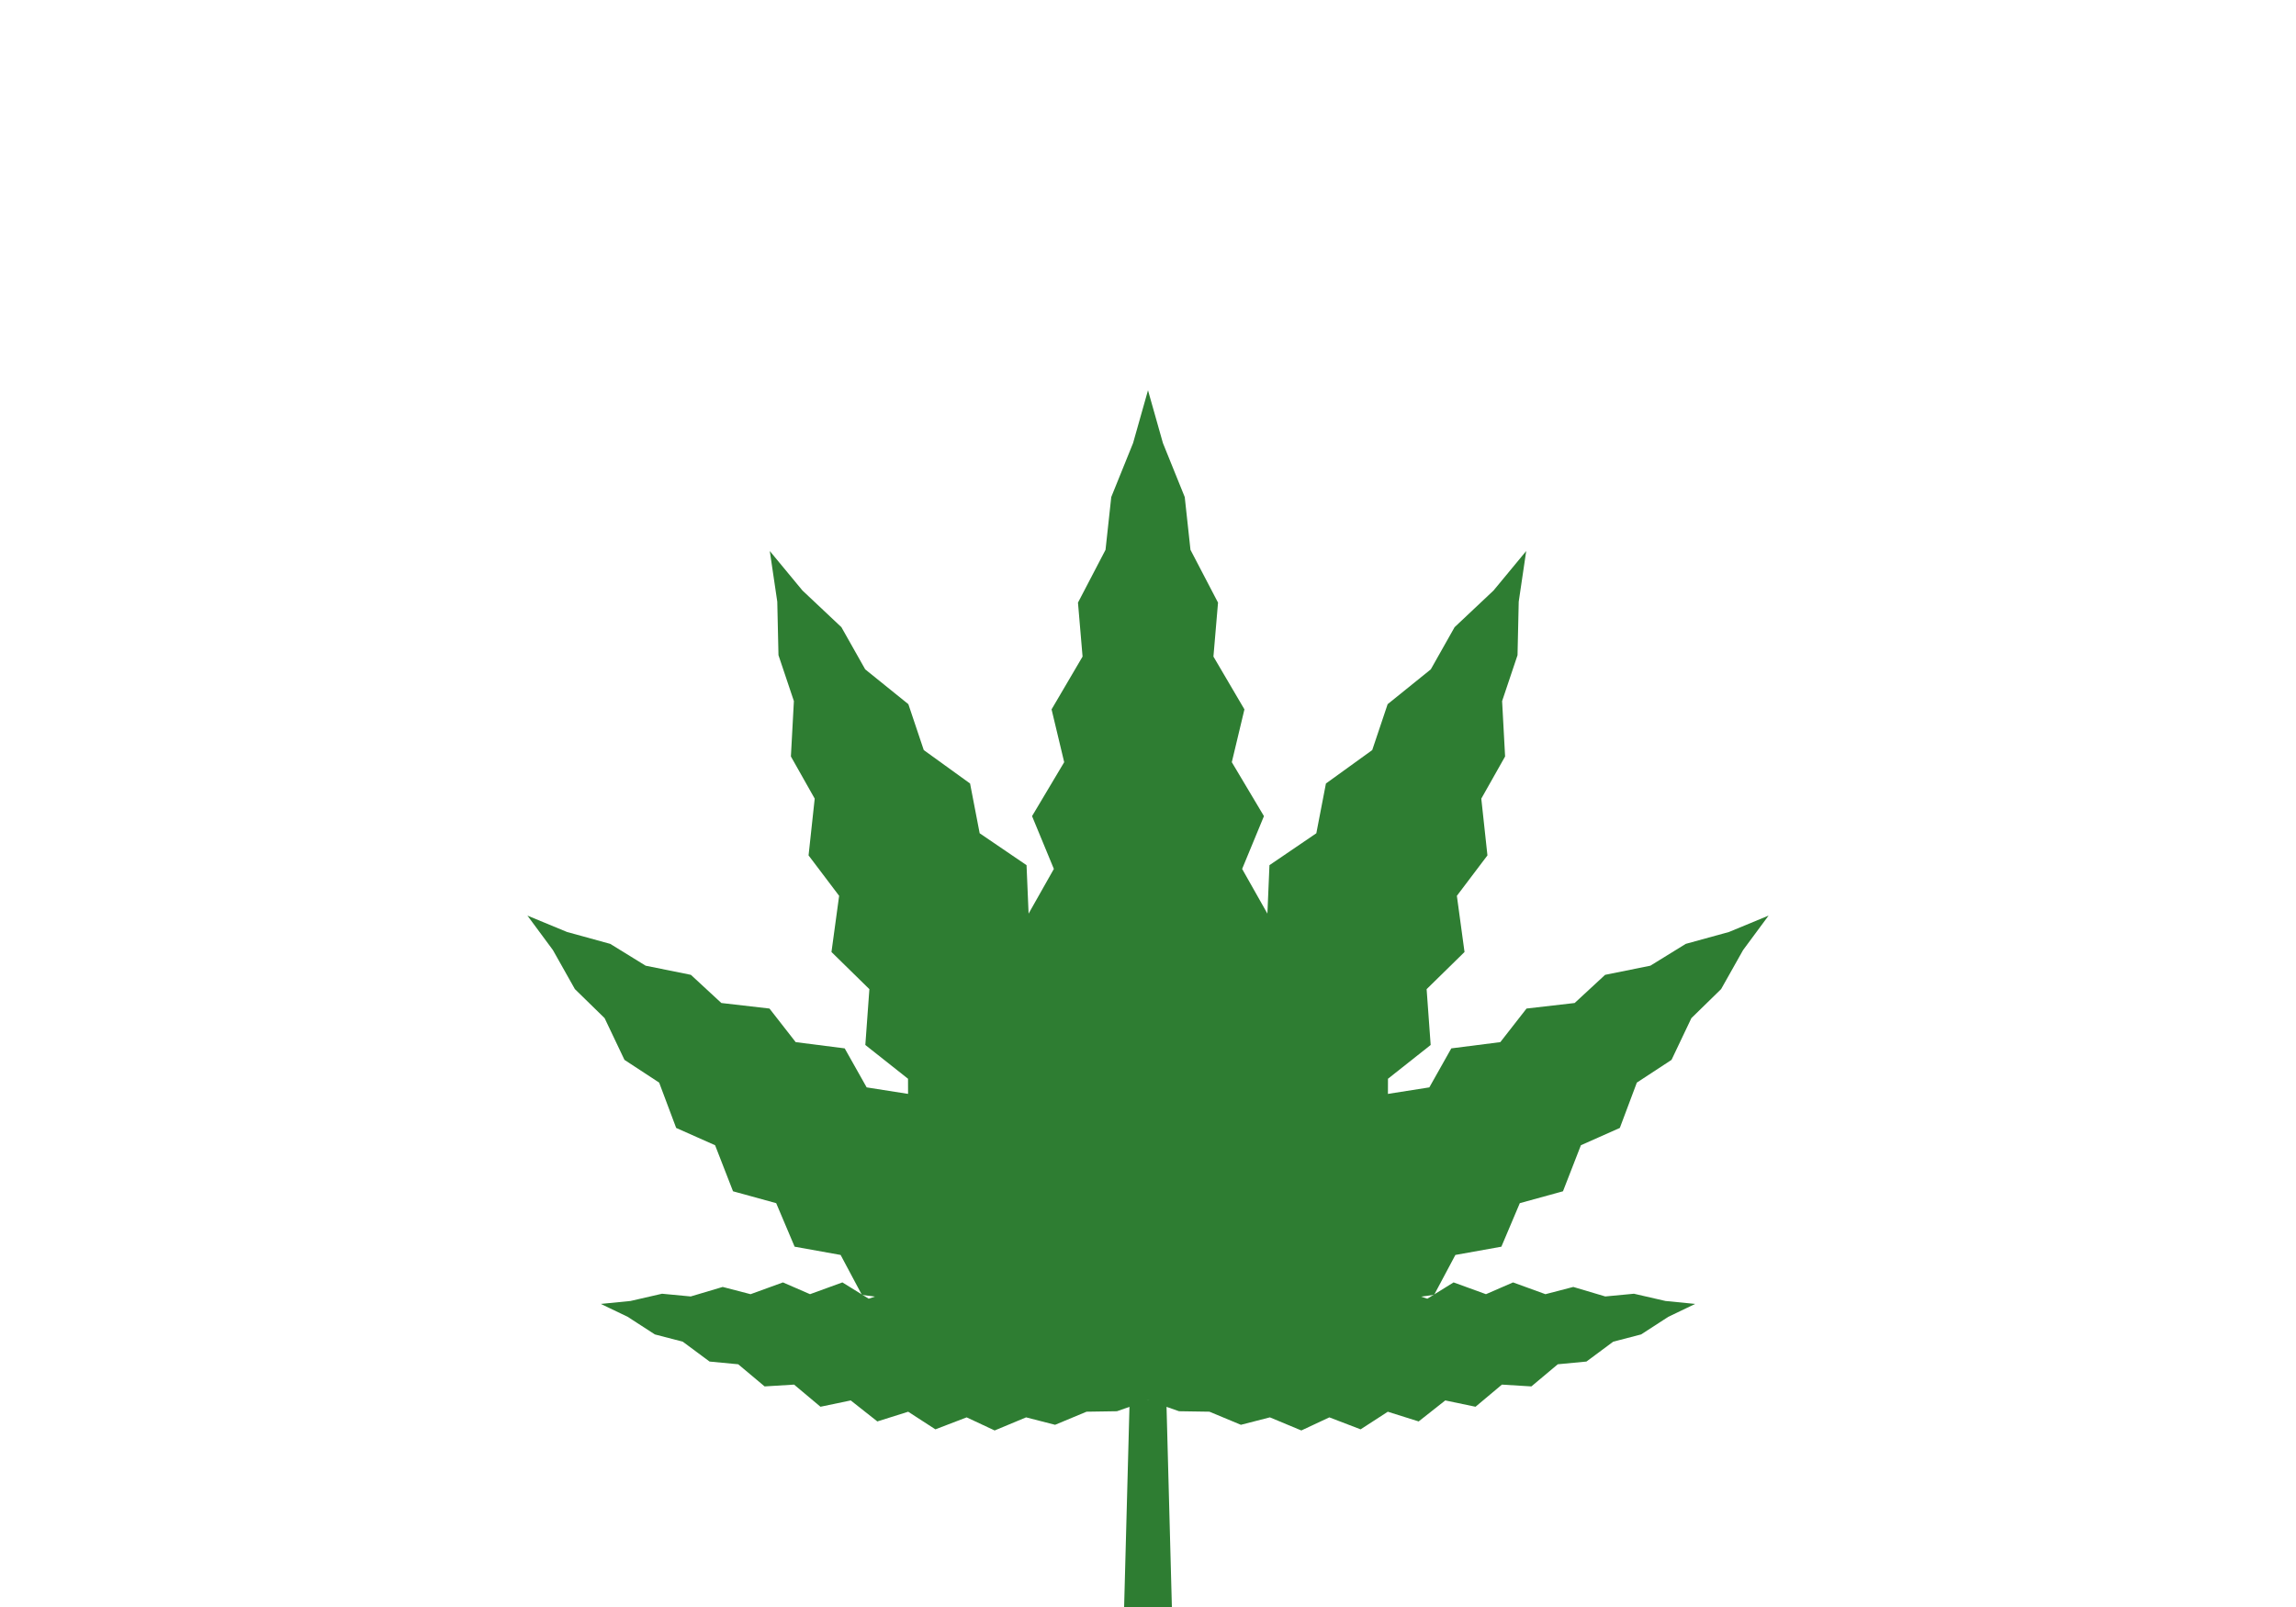
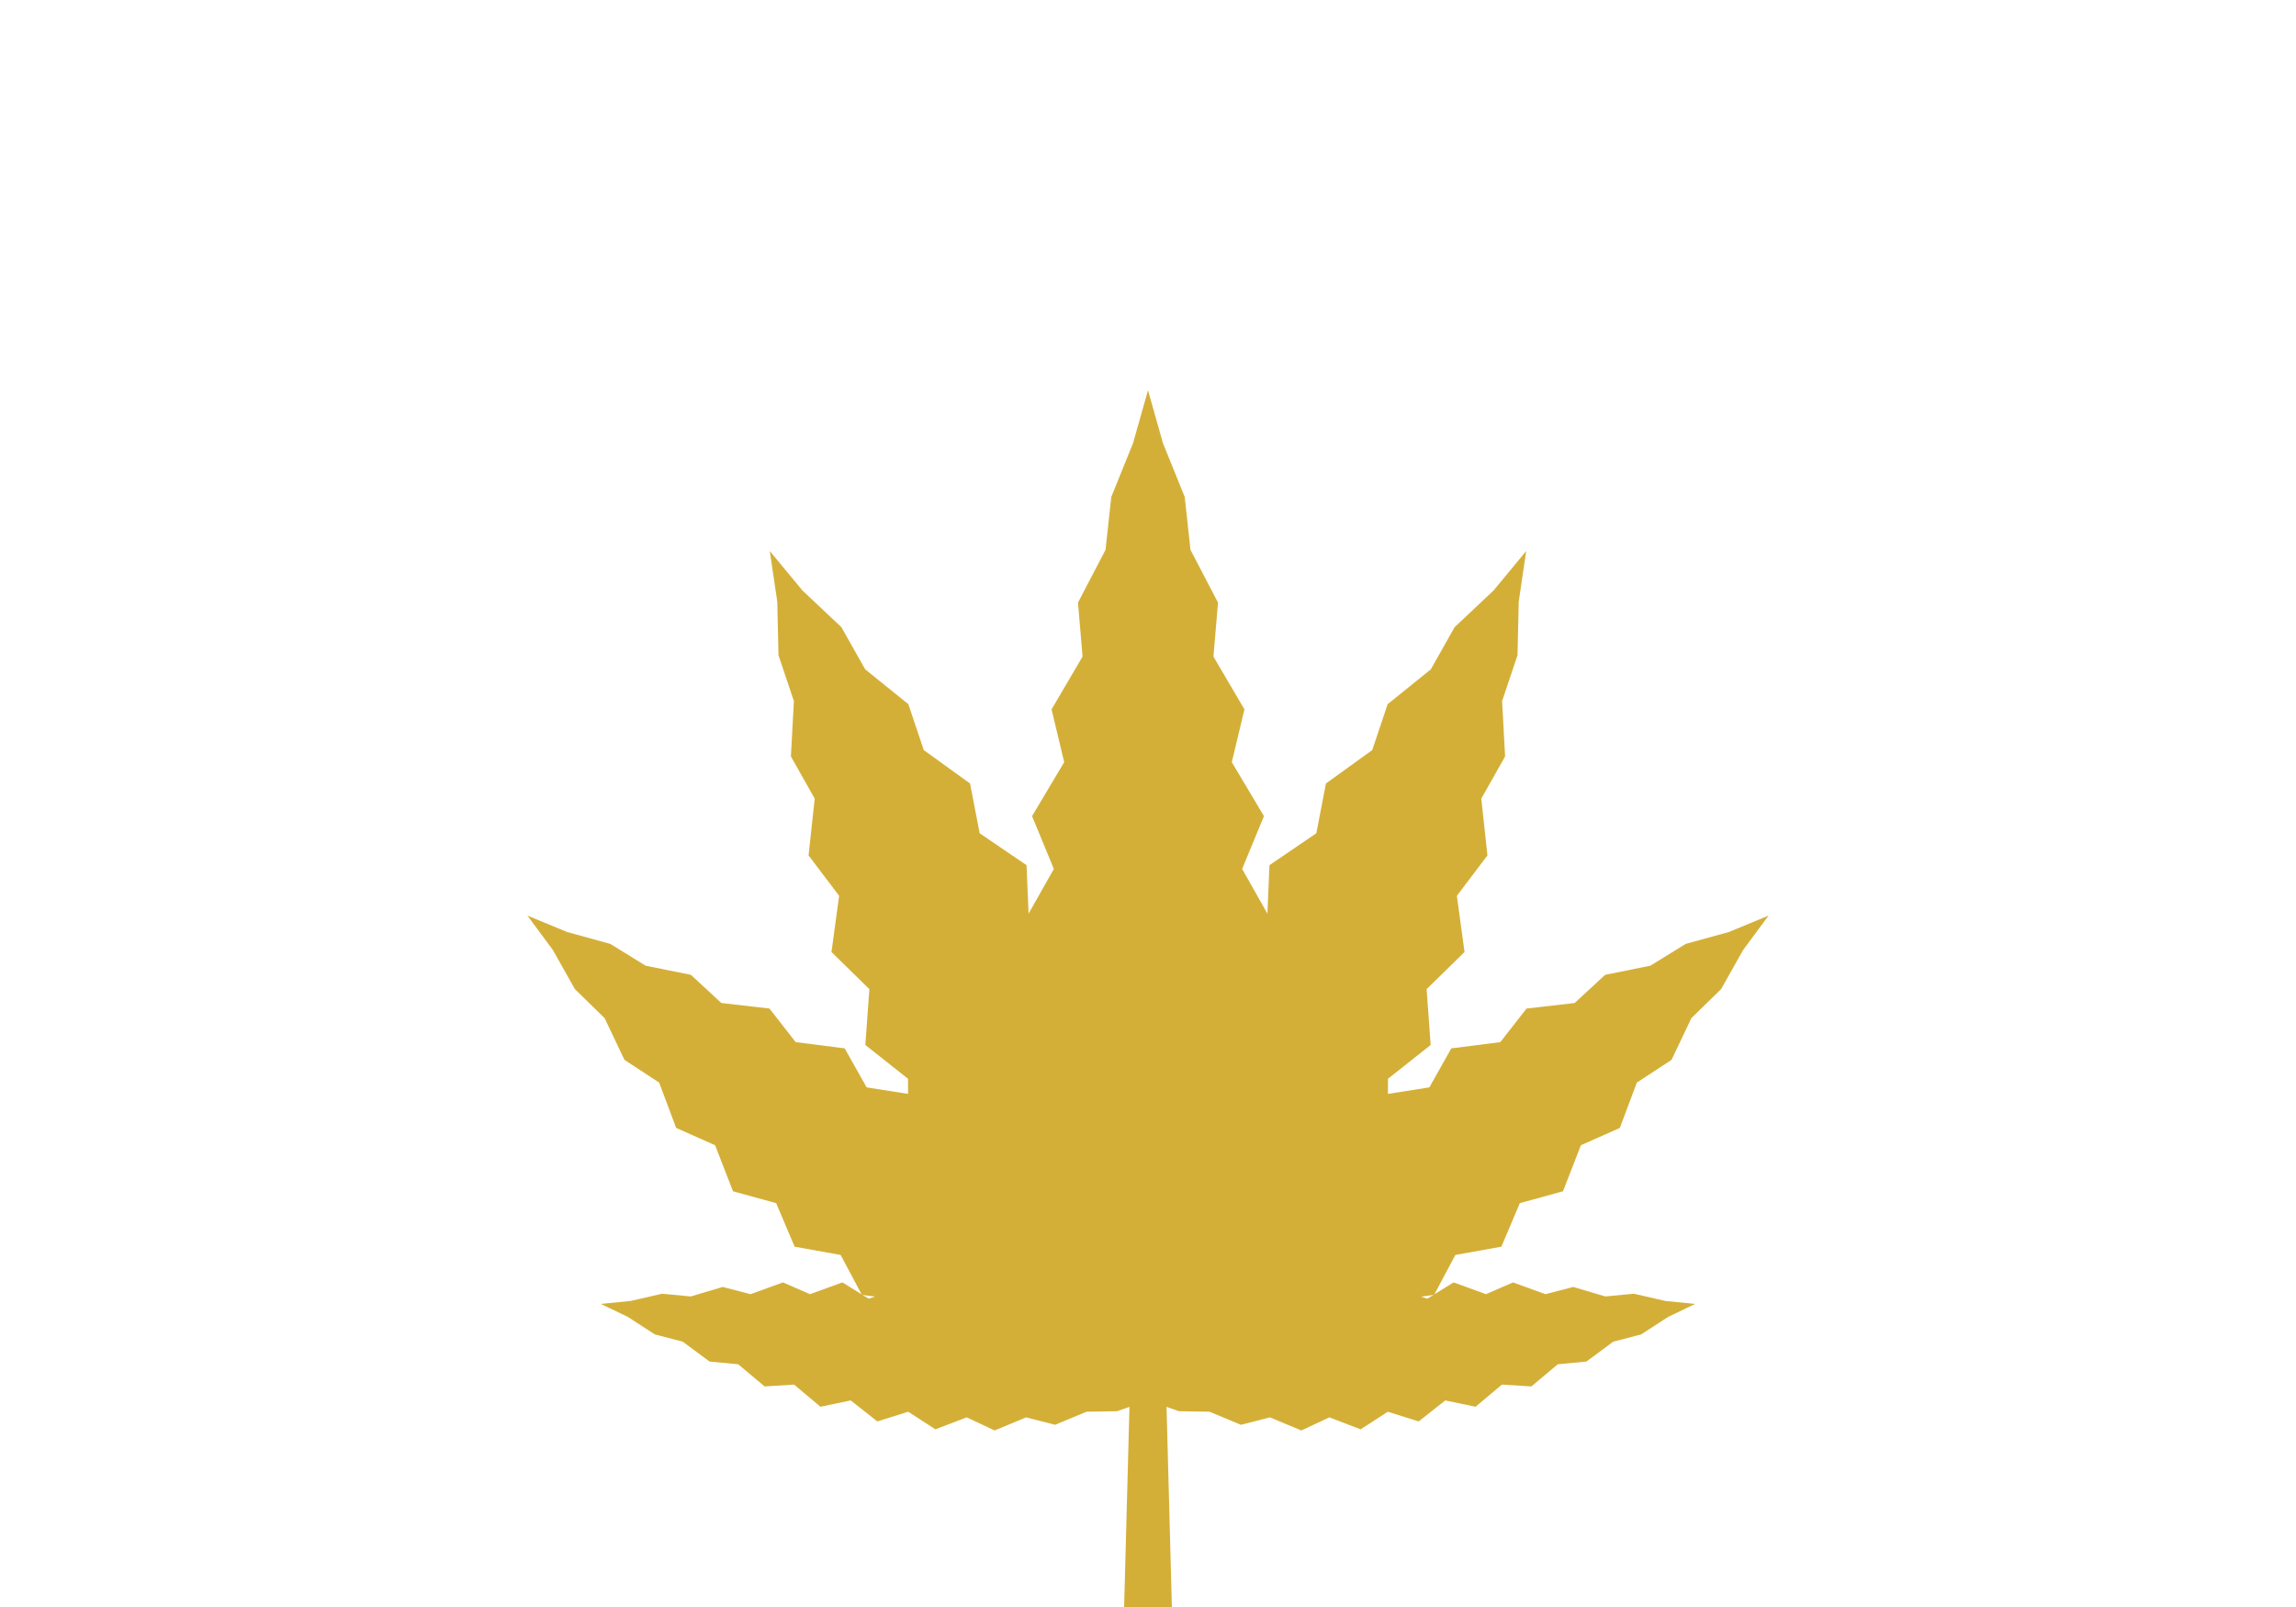
<svg xmlns="http://www.w3.org/2000/svg" viewBox="-100 -100 200 140">
-   <g fill="#2e7d32" transform="translate(0,22)">
+   <g fill="#d4af37" transform="translate(0,22)">
    <path d="M0,0 L1.4,-2.5 L1.9,-5.1 L3.5,-7.6 L3.3,-10.2 L4.9,-12.7 L4.2,-15.3 L5.7,-17.8 L4.6,-20.4 L5.9,-22.9 L4.5,-25.5 L5.5,-28.0 L4.0,-30.6 L4.6,-33.1 L3.1,-35.7 L3.3,-38.2 L2.0,-40.8 L1.8,-43.3 L0.7,-45.9 L0,-48.4 L-0.7,-45.9 L-1.8,-43.3 L-2.0,-40.8 L-3.3,-38.2 L-3.1,-35.7 L-4.6,-33.1 L-4.0,-30.6 L-5.5,-28.0 L-4.5,-25.5 L-5.9,-22.9 L-4.6,-20.4 L-5.7,-17.8 L-4.2,-15.3 L-4.9,-12.7 L-3.3,-10.2 L-3.5,-7.6 L-1.9,-5.1 L-1.4,-2.5 Z" transform="rotate(-80)" />
    <path d="M0,0 L2.0,-3.6 L2.8,-7.2 L4.9,-10.8 L4.7,-14.5 L7.0,-18.1 L6.0,-21.7 L8.1,-25.3 L6.5,-28.9 L8.4,-32.5 L6.4,-36.1 L7.9,-39.7 L5.7,-43.4 L6.6,-47.0 L4.4,-50.6 L4.7,-54.2 L2.9,-57.8 L2.5,-61.4 L1.0,-65.0 L0,-68.6 L-1.0,-65.0 L-2.5,-61.4 L-2.9,-57.8 L-4.7,-54.2 L-4.4,-50.6 L-6.6,-47.0 L-5.7,-43.4 L-7.9,-39.7 L-6.4,-36.1 L-8.4,-32.5 L-6.5,-28.9 L-8.1,-25.3 L-6.0,-21.7 L-7.0,-18.1 L-4.7,-14.5 L-4.9,-10.8 L-2.8,-7.2 L-2.0,-3.6 Z" transform="rotate(-52)" />
    <path d="M0,0 L2.3,-4.3 L3.3,-8.5 L5.8,-12.8 L5.6,-17.0 L8.2,-21.3 L7.1,-25.6 L9.6,-29.8 L7.7,-34.1 L9.9,-38.3 L7.6,-42.6 L9.3,-46.9 L6.7,-51.1 L7.7,-55.4 L5.2,-59.7 L5.6,-63.9 L3.4,-68.2 L3.0,-72.4 L1.2,-76.7 L0,-81.0 L-1.2,-76.7 L-3.0,-72.4 L-3.4,-68.2 L-5.6,-63.9 L-5.2,-59.7 L-7.7,-55.4 L-6.7,-51.1 L-9.3,-46.9 L-7.6,-42.6 L-9.9,-38.3 L-7.7,-34.1 L-9.6,-29.8 L-7.1,-25.6 L-8.2,-21.3 L-5.6,-17.0 L-5.8,-12.8 L-3.3,-8.5 L-2.3,-4.3 Z" transform="rotate(-24)" />
    <path d="M0,0 L2.5,-4.6 L3.5,-9.3 L6.3,-13.9 L6.0,-18.5 L8.9,-23.2 L7.7,-27.8 L10.4,-32.4 L8.4,-37.1 L10.8,-41.7 L8.2,-46.3 L10.1,-50.9 L7.3,-55.6 L8.4,-60.2 L5.7,-64.8 L6.1,-69.5 L3.7,-74.1 L3.2,-78.7 L1.3,-83.4 L0,-88.0 L-1.3,-83.4 L-3.2,-78.7 L-3.7,-74.1 L-6.1,-69.5 L-5.7,-64.8 L-8.4,-60.2 L-7.3,-55.6 L-10.1,-50.9 L-8.2,-46.3 L-10.8,-41.7 L-8.4,-37.1 L-10.4,-32.4 L-7.7,-27.8 L-8.9,-23.2 L-6.0,-18.5 L-6.3,-13.9 L-3.5,-9.3 L-2.5,-4.6 Z" transform="rotate(0)" />
    <path d="M0,0 L2.3,-4.3 L3.3,-8.5 L5.8,-12.8 L5.6,-17.0 L8.2,-21.3 L7.1,-25.6 L9.6,-29.8 L7.7,-34.1 L9.9,-38.3 L7.6,-42.6 L9.3,-46.9 L6.7,-51.1 L7.7,-55.4 L5.2,-59.7 L5.6,-63.9 L3.4,-68.2 L3.0,-72.4 L1.2,-76.7 L0,-81.0 L-1.2,-76.7 L-3.0,-72.4 L-3.4,-68.2 L-5.6,-63.9 L-5.2,-59.7 L-7.7,-55.4 L-6.7,-51.1 L-9.3,-46.9 L-7.6,-42.6 L-9.9,-38.3 L-7.7,-34.1 L-9.6,-29.8 L-7.1,-25.6 L-8.2,-21.3 L-5.6,-17.0 L-5.8,-12.8 L-3.3,-8.5 L-2.3,-4.3 Z" transform="rotate(24)" />
    <path d="M0,0 L2.0,-3.6 L2.8,-7.2 L4.9,-10.8 L4.7,-14.5 L7.0,-18.1 L6.0,-21.7 L8.1,-25.3 L6.5,-28.9 L8.4,-32.5 L6.4,-36.1 L7.9,-39.7 L5.7,-43.4 L6.6,-47.0 L4.4,-50.6 L4.7,-54.2 L2.9,-57.8 L2.5,-61.4 L1.0,-65.0 L0,-68.6 L-1.0,-65.0 L-2.5,-61.4 L-2.9,-57.8 L-4.7,-54.2 L-4.4,-50.6 L-6.6,-47.0 L-5.7,-43.4 L-7.9,-39.7 L-6.4,-36.1 L-8.4,-32.5 L-6.5,-28.9 L-8.1,-25.3 L-6.0,-21.7 L-7.0,-18.1 L-4.7,-14.5 L-4.9,-10.8 L-2.8,-7.2 L-2.0,-3.6 Z" transform="rotate(52)" />
    <path d="M0,0 L1.4,-2.5 L1.9,-5.1 L3.5,-7.6 L3.3,-10.2 L4.9,-12.7 L4.2,-15.3 L5.7,-17.8 L4.6,-20.4 L5.9,-22.9 L4.5,-25.5 L5.5,-28.0 L4.0,-30.6 L4.6,-33.1 L3.1,-35.7 L3.3,-38.2 L2.0,-40.8 L1.8,-43.3 L0.7,-45.9 L0,-48.4 L-0.7,-45.9 L-1.8,-43.3 L-2.0,-40.8 L-3.3,-38.2 L-3.1,-35.7 L-4.6,-33.1 L-4.0,-30.6 L-5.5,-28.0 L-4.5,-25.5 L-5.9,-22.9 L-4.6,-20.4 L-5.7,-17.8 L-4.2,-15.3 L-4.9,-12.7 L-3.3,-10.2 L-3.5,-7.6 L-1.9,-5.1 L-1.4,-2.5 Z" transform="rotate(80)" />
    <path d="M-1.6,0 L1.6,0 L2.4,30 L-2.4,30 Z" />
  </g>
</svg>
